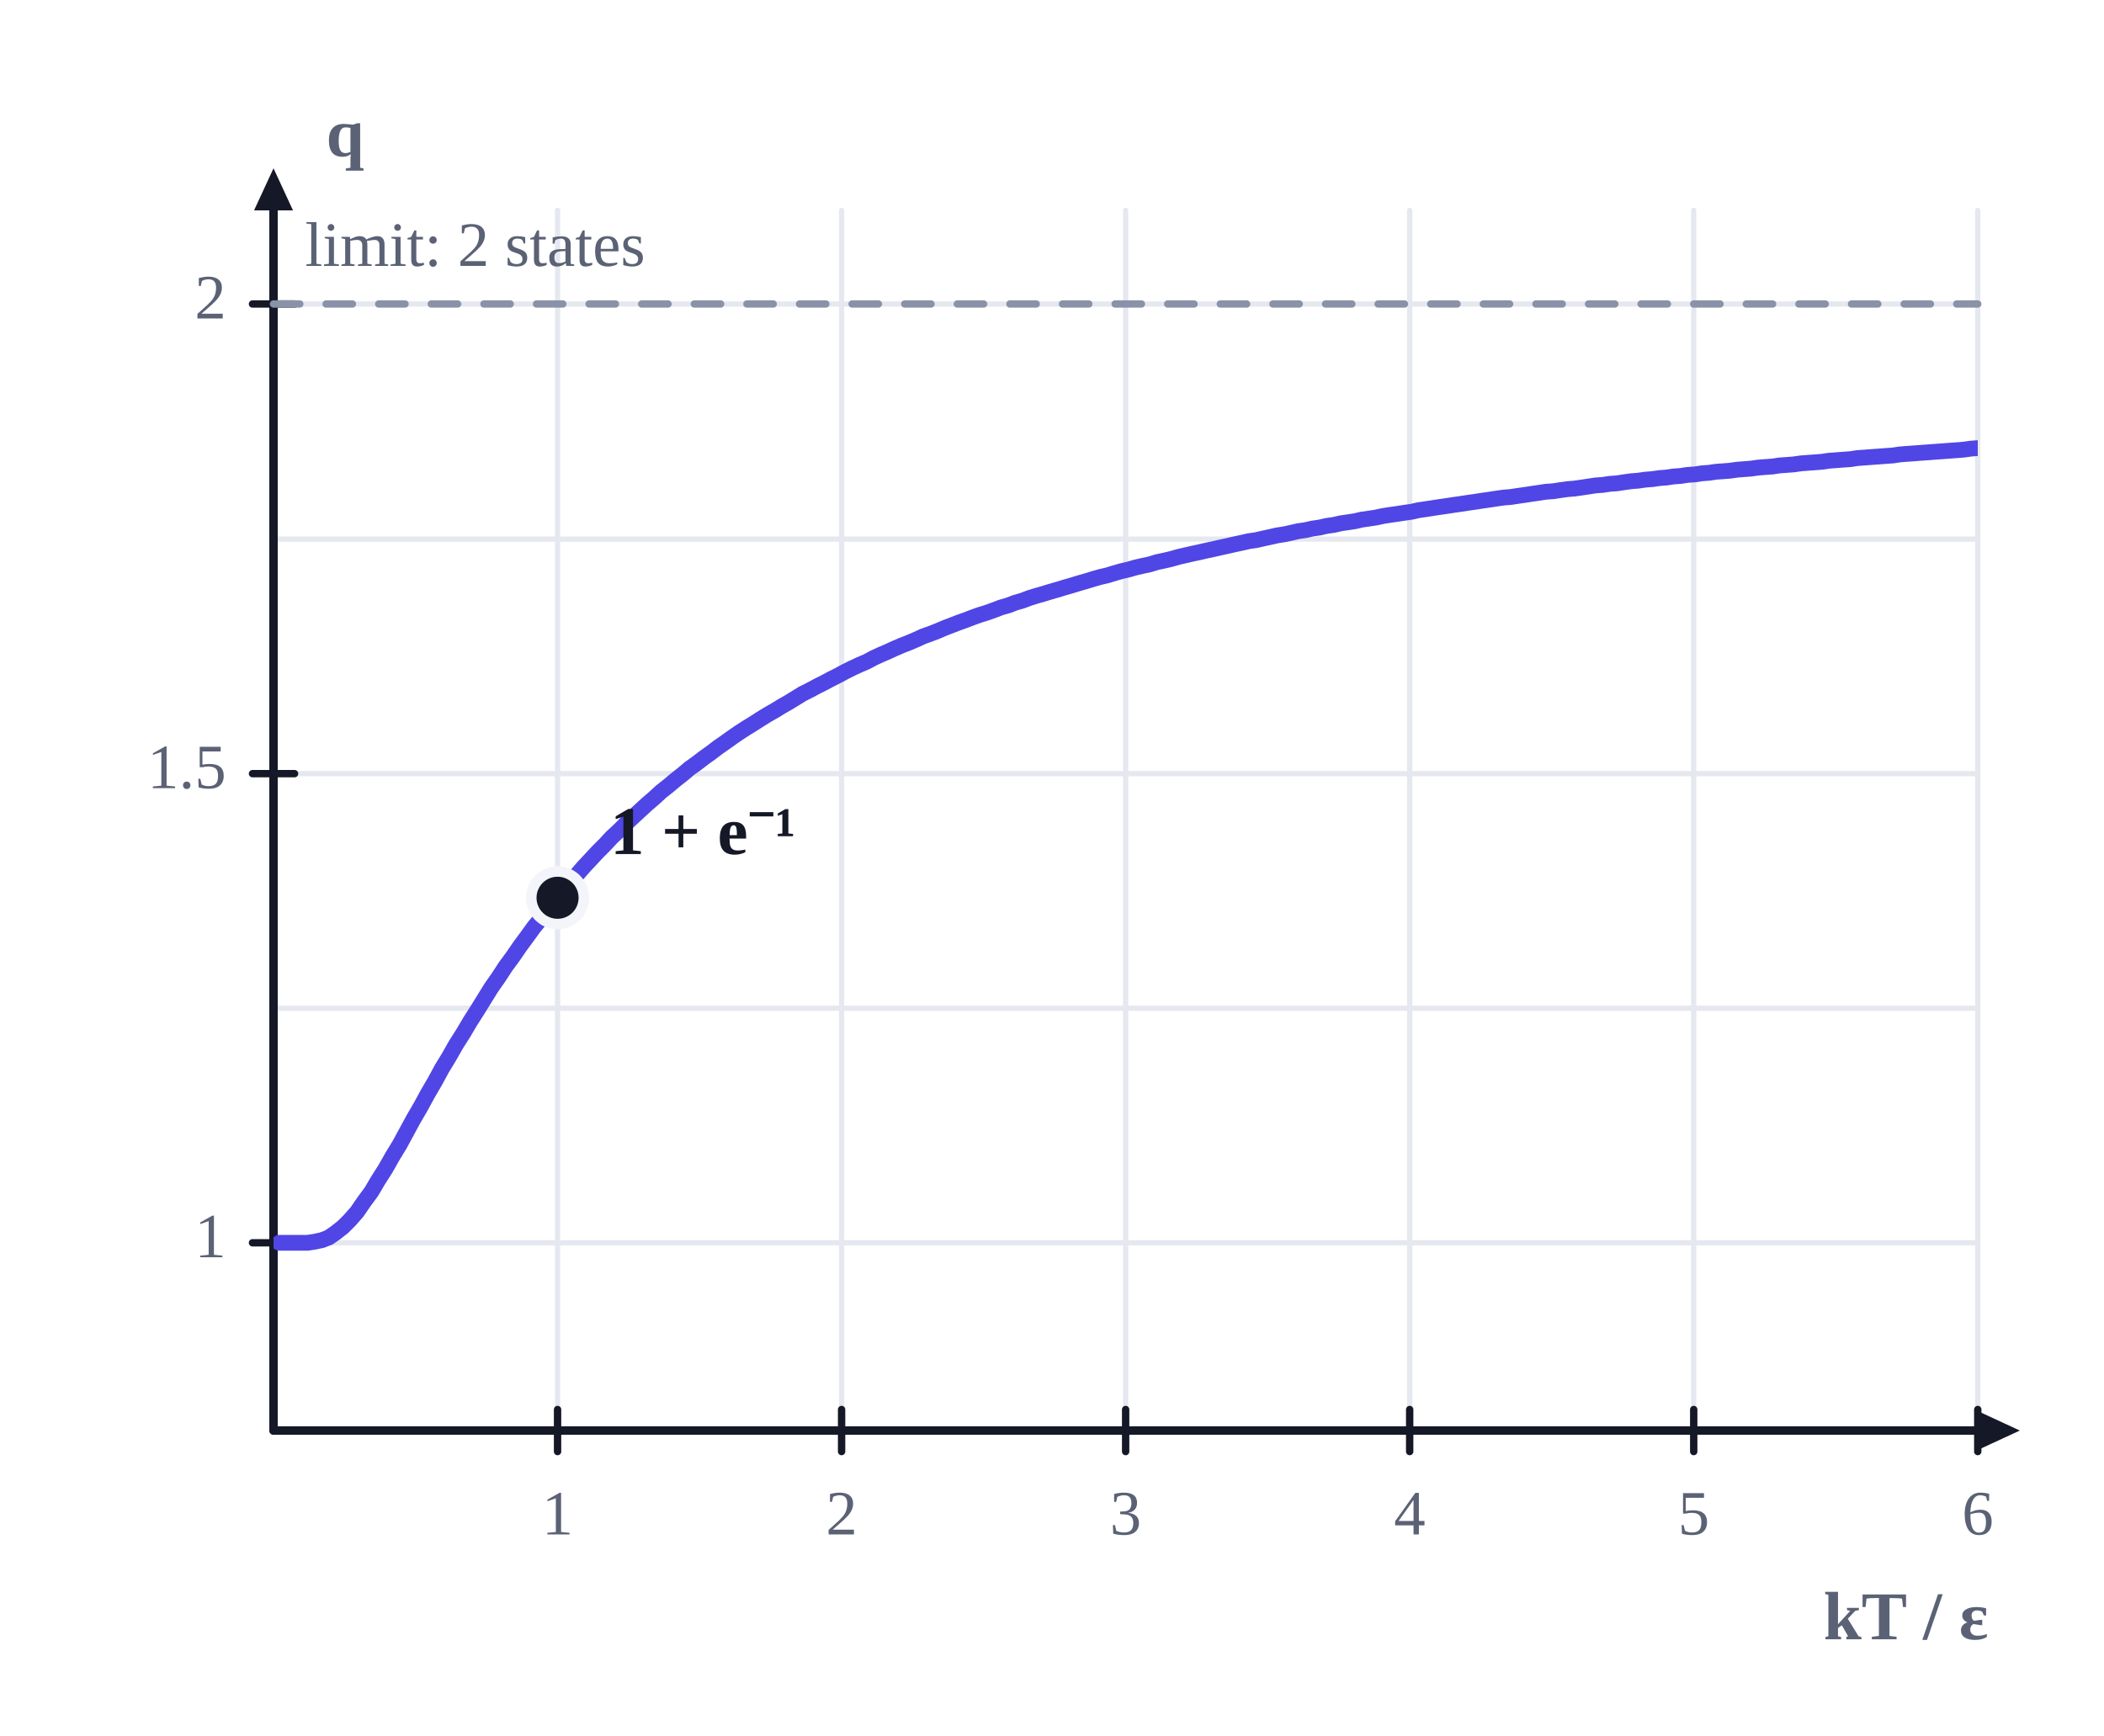
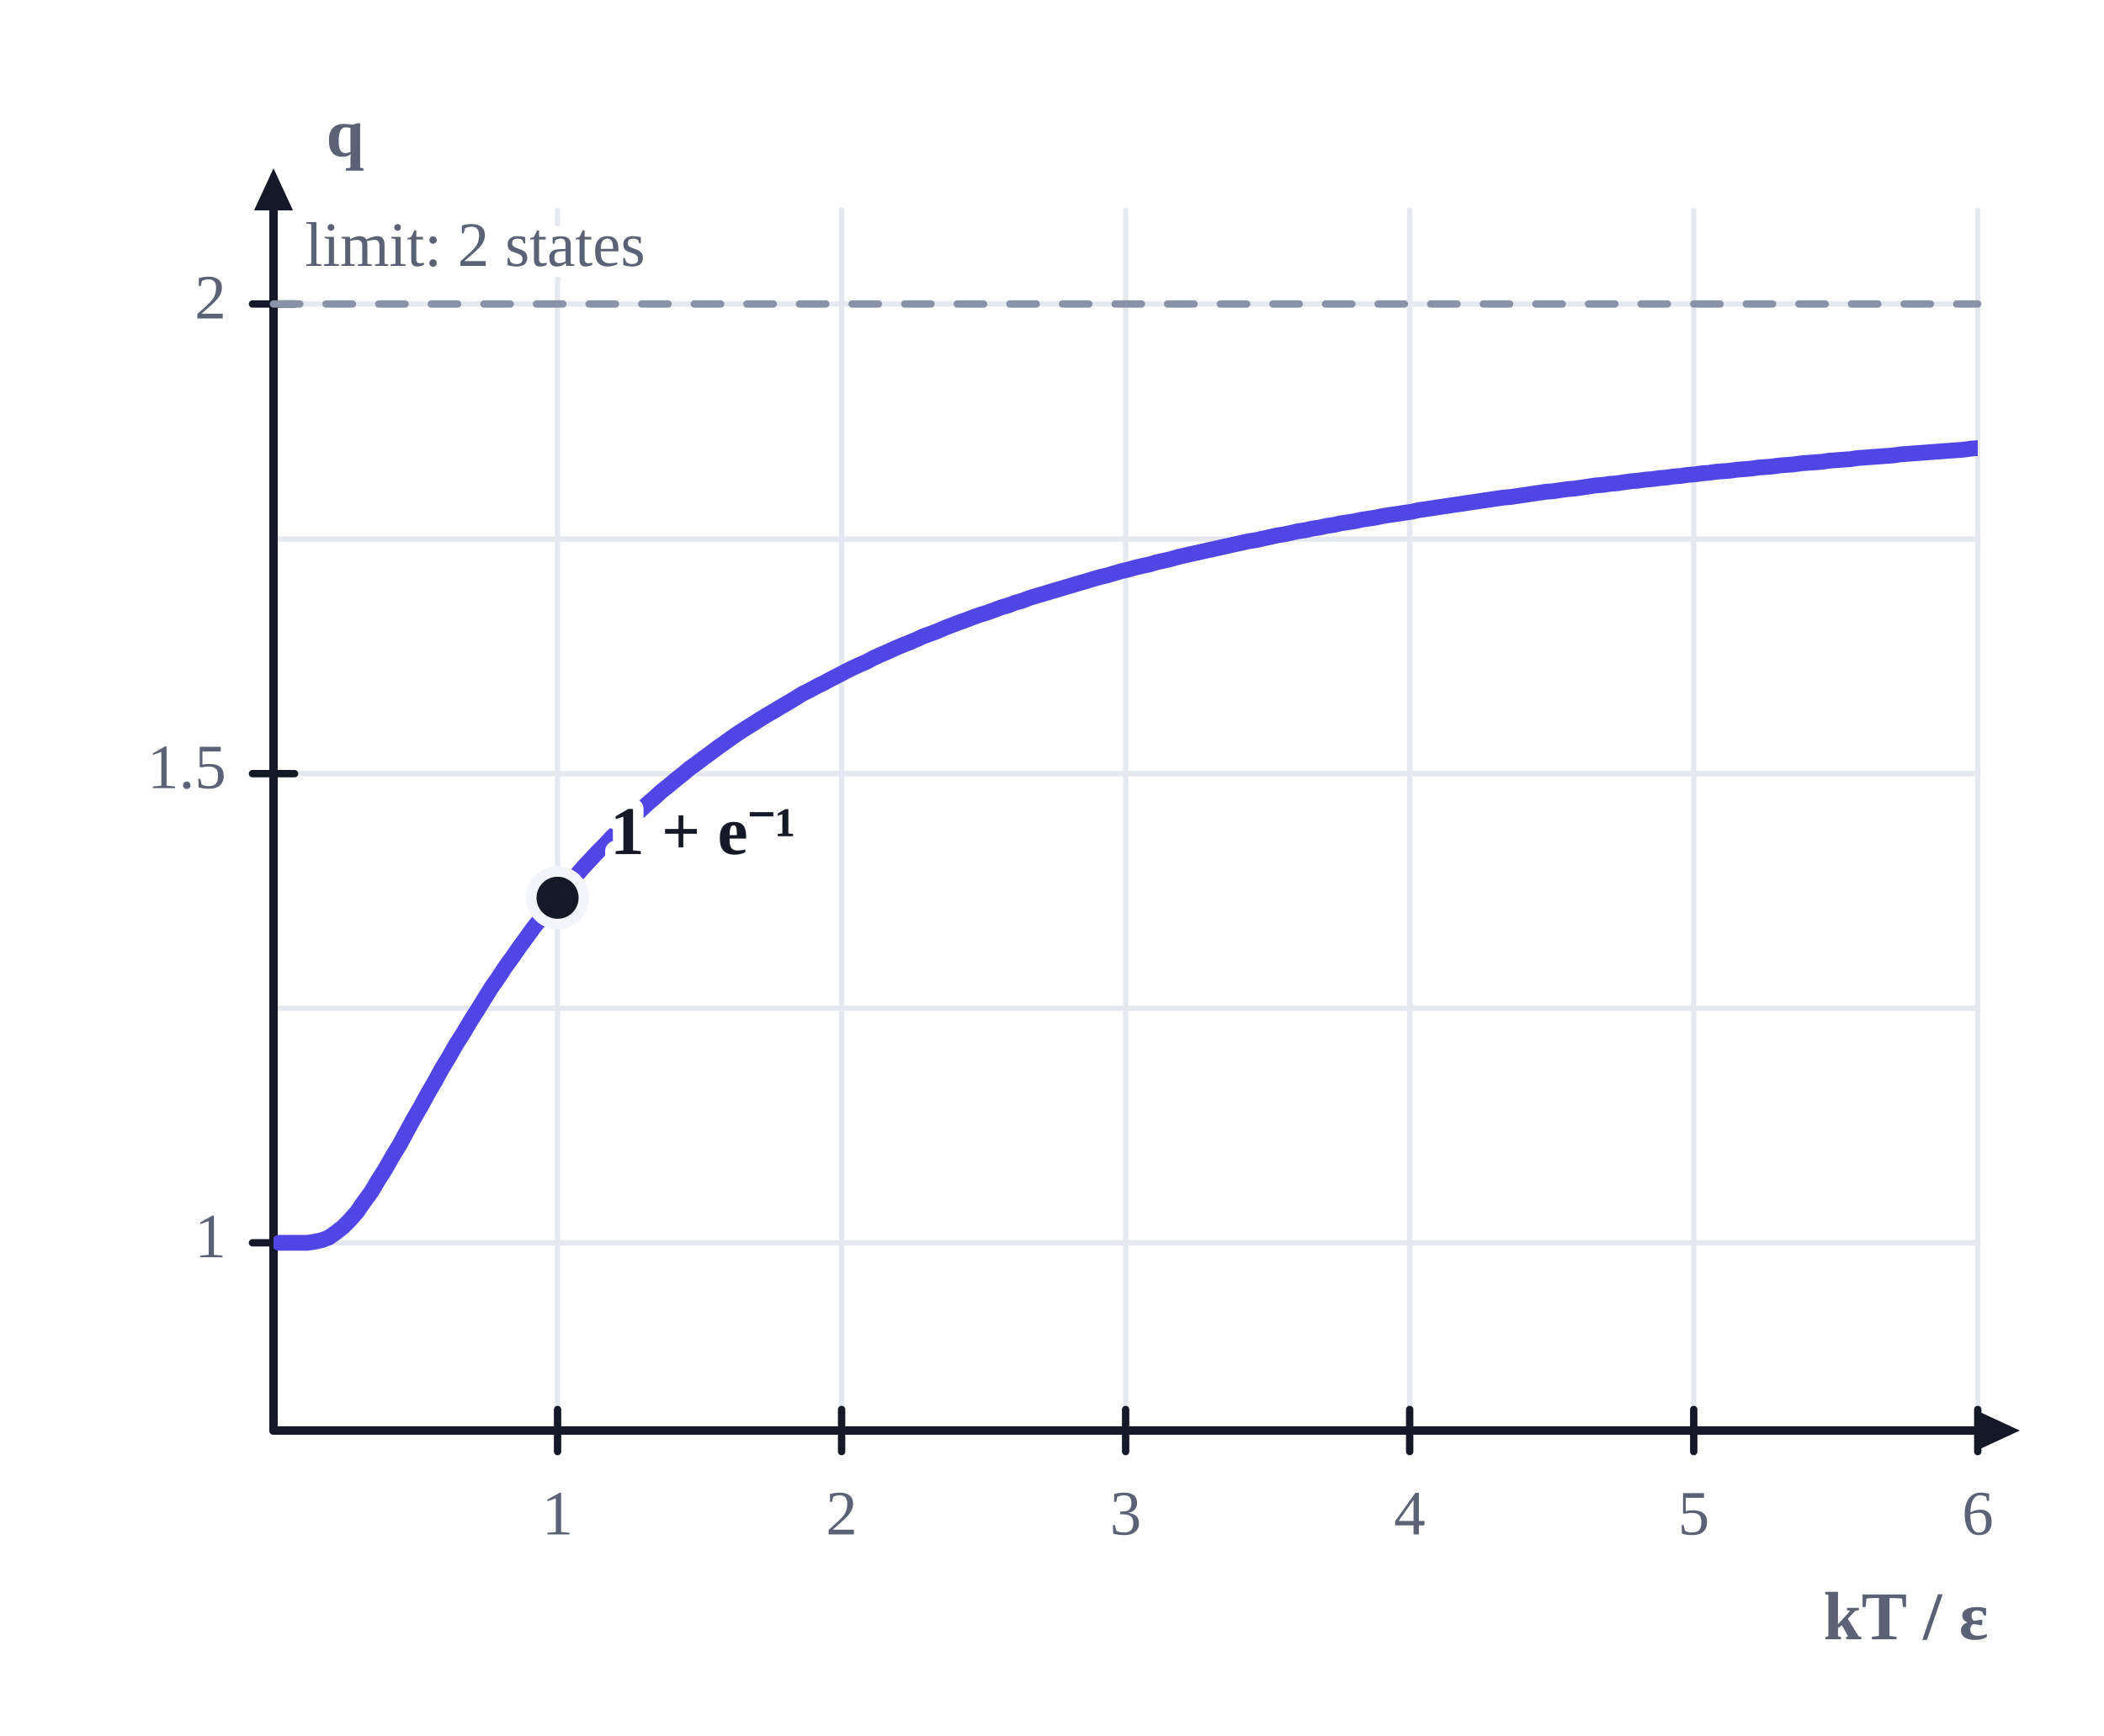
<svg xmlns="http://www.w3.org/2000/svg" viewBox="0 0 400.0 330.0" width="400.0" height="330.0" role="img" aria-label="q against kT/ε: starting at 1, rising through 1.37 at kT = ε, and levelling towards 2." style="color:var(--vx-ink, #151826);font-family:inherit;max-width:100%;height:auto">
  <path d="M52.0 272.0 L52.0 40.0" stroke="var(--vx-grid, #e6e8f0)" stroke-width="1" stroke-linecap="round" fill="none" />
  <path d="M106.0 272.0 L106.0 40.0" stroke="var(--vx-grid, #e6e8f0)" stroke-width="1" stroke-linecap="round" fill="none" />
  <path d="M160.0 272.0 L160.0 40.0" stroke="var(--vx-grid, #e6e8f0)" stroke-width="1" stroke-linecap="round" fill="none" />
  <path d="M214.0 272.0 L214.0 40.0" stroke="var(--vx-grid, #e6e8f0)" stroke-width="1" stroke-linecap="round" fill="none" />
  <path d="M268.0 272.0 L268.0 40.0" stroke="var(--vx-grid, #e6e8f0)" stroke-width="1" stroke-linecap="round" fill="none" />
  <path d="M322.0 272.0 L322.0 40.0" stroke="var(--vx-grid, #e6e8f0)" stroke-width="1" stroke-linecap="round" fill="none" />
  <path d="M376.0 272.0 L376.0 40.0" stroke="var(--vx-grid, #e6e8f0)" stroke-width="1" stroke-linecap="round" fill="none" />
  <path d="M52.0 236.3 L376.0 236.3" stroke="var(--vx-grid, #e6e8f0)" stroke-width="1" stroke-linecap="round" fill="none" />
  <path d="M52.0 191.7 L376.0 191.7" stroke="var(--vx-grid, #e6e8f0)" stroke-width="1" stroke-linecap="round" fill="none" />
  <path d="M52.0 147.1 L376.0 147.1" stroke="var(--vx-grid, #e6e8f0)" stroke-width="1" stroke-linecap="round" fill="none" />
  <path d="M52.0 102.5 L376.0 102.5" stroke="var(--vx-grid, #e6e8f0)" stroke-width="1" stroke-linecap="round" fill="none" />
  <path d="M52.0 57.8 L376.0 57.8" stroke="var(--vx-grid, #e6e8f0)" stroke-width="1" stroke-linecap="round" fill="none" />
  <path d="M52.0 272.0 L376.8 272.0" stroke="var(--vx-ink, #151826)" stroke-width="1.6" stroke-linecap="round" fill="none" />
  <path d="M384.0 272.0 L376.0 275.7 L376.0 268.3 Z" fill="var(--vx-ink, #151826)" />
  <path d="M52.0 272.0 L52.0 39.2" stroke="var(--vx-ink, #151826)" stroke-width="1.6" stroke-linecap="round" fill="none" />
  <path d="M52.0 32.0 L55.7 40.0 L48.3 40.0 Z" fill="var(--vx-ink, #151826)" />
  <path d="M106.0 268.0 L106.0 276.0" stroke="var(--vx-ink, #151826)" stroke-width="1.4" stroke-linecap="round" fill="none" />
  <text x="106.0" y="289.0" font-size="12" font-weight="500" text-anchor="middle" dominant-baseline="middle" fill="var(--vx-soft, #5b6275)">1</text>
  <path d="M160.0 268.0 L160.0 276.0" stroke="var(--vx-ink, #151826)" stroke-width="1.4" stroke-linecap="round" fill="none" />
  <text x="160.0" y="289.0" font-size="12" font-weight="500" text-anchor="middle" dominant-baseline="middle" fill="var(--vx-soft, #5b6275)">2</text>
  <path d="M214.0 268.0 L214.0 276.0" stroke="var(--vx-ink, #151826)" stroke-width="1.4" stroke-linecap="round" fill="none" />
  <text x="214.0" y="289.0" font-size="12" font-weight="500" text-anchor="middle" dominant-baseline="middle" fill="var(--vx-soft, #5b6275)">3</text>
  <path d="M268.0 268.0 L268.0 276.0" stroke="var(--vx-ink, #151826)" stroke-width="1.4" stroke-linecap="round" fill="none" />
  <text x="268.0" y="289.0" font-size="12" font-weight="500" text-anchor="middle" dominant-baseline="middle" fill="var(--vx-soft, #5b6275)">4</text>
  <path d="M322.0 268.0 L322.0 276.0" stroke="var(--vx-ink, #151826)" stroke-width="1.4" stroke-linecap="round" fill="none" />
  <text x="322.0" y="289.0" font-size="12" font-weight="500" text-anchor="middle" dominant-baseline="middle" fill="var(--vx-soft, #5b6275)">5</text>
  <path d="M376.0 268.0 L376.0 276.0" stroke="var(--vx-ink, #151826)" stroke-width="1.4" stroke-linecap="round" fill="none" />
  <text x="376.0" y="289.0" font-size="12" font-weight="500" text-anchor="middle" dominant-baseline="middle" fill="var(--vx-soft, #5b6275)">6</text>
  <path d="M48.0 236.3 L56.0 236.3" stroke="var(--vx-ink, #151826)" stroke-width="1.4" stroke-linecap="round" fill="none" />
  <text x="43.0" y="236.3" font-size="12" font-weight="500" text-anchor="end" dominant-baseline="middle" fill="var(--vx-soft, #5b6275)">1</text>
  <path d="M48.0 147.1 L56.0 147.1" stroke="var(--vx-ink, #151826)" stroke-width="1.4" stroke-linecap="round" fill="none" />
  <text x="43.0" y="147.1" font-size="12" font-weight="500" text-anchor="end" dominant-baseline="middle" fill="var(--vx-soft, #5b6275)">1.5</text>
  <path d="M48.0 57.8 L56.0 57.8" stroke="var(--vx-ink, #151826)" stroke-width="1.4" stroke-linecap="round" fill="none" />
  <text x="43.0" y="57.8" font-size="12" font-weight="500" text-anchor="end" dominant-baseline="middle" fill="var(--vx-soft, #5b6275)">2</text>
  <text x="378.0" y="308.0" font-size="13" font-weight="600" text-anchor="end" dominant-baseline="middle" fill="var(--vx-soft, #5b6275)">kT / ε</text>
  <text x="62.0" y="26.0" font-size="13" font-weight="600" text-anchor="start" dominant-baseline="middle" fill="var(--vx-soft, #5b6275)">q</text>
  <defs>
    <clipPath id="vx2106906996400">
      <rect x="52.0" y="40.0" width="324.0" height="232.0" />
    </clipPath>
  </defs>
  <path d="M52.0 57.8 L376.0 57.8" stroke="var(--vx-line, #8a92a8)" stroke-width="1.4" stroke-linecap="round" stroke-dasharray="5 5" fill="none" />
-   <text x="58.0" y="47.8" font-size="12" font-weight="500" text-anchor="start" dominant-baseline="middle" fill="var(--vx-soft, #5b6275)">limit: 2 states</text>
  <path d="M53.1 236.3 L54.4 236.3 L55.8 236.3 L57.1 236.3 L58.5 236.3 L59.8 236.1 L61.2 235.8 L62.5 235.3 L63.8 234.4 L65.2 233.3 L66.5 232.0 L67.9 230.4 L69.2 228.5 L70.6 226.6 L71.9 224.4 L73.3 222.2 L74.6 219.9 L76.0 217.6 L77.3 215.2 L78.6 212.8 L80.0 210.4 L81.3 208.0 L82.7 205.6 L84.0 203.2 L85.4 200.9 L86.7 198.6 L88.1 196.4 L89.4 194.2 L90.8 192.0 L92.1 189.9 L93.4 187.8 L94.8 185.8 L96.1 183.8 L97.5 181.9 L98.8 180.0 L100.2 178.1 L101.5 176.3 L102.9 174.6 L104.2 172.9 L105.6 171.2 L106.9 169.6 L108.2 168.0 L109.6 166.4 L110.9 164.9 L112.3 163.4 L113.6 162.0 L115.0 160.6 L116.3 159.2 L117.7 157.9 L119.0 156.6 L120.4 155.3 L121.7 154.1 L123.0 152.9 L124.4 151.7 L125.7 150.5 L127.1 149.4 L128.4 148.3 L129.8 147.2 L131.1 146.1 L132.5 145.1 L133.8 144.1 L135.2 143.1 L136.5 142.1 L137.8 141.2 L139.2 140.2 L140.5 139.3 L141.9 138.4 L143.2 137.6 L144.6 136.7 L145.9 135.9 L147.3 135.1 L148.6 134.3 L150.0 133.5 L151.3 132.7 L152.6 131.9 L154.0 131.2 L155.3 130.5 L156.7 129.8 L158.0 129.1 L159.4 128.4 L160.7 127.7 L162.1 127.0 L163.4 126.4 L164.8 125.8 L166.1 125.1 L167.4 124.5 L168.8 123.9 L170.1 123.3 L171.5 122.7 L172.8 122.2 L174.2 121.6 L175.5 121.0 L176.9 120.5 L178.2 120.0 L179.6 119.4 L180.9 118.9 L182.2 118.4 L183.6 117.9 L184.9 117.4 L186.3 116.9 L187.6 116.5 L189.0 116.0 L190.3 115.5 L191.7 115.1 L193.0 114.6 L194.4 114.2 L195.7 113.7 L197.0 113.3 L198.4 112.9 L199.7 112.5 L201.1 112.1 L202.4 111.7 L203.8 111.3 L205.1 110.9 L206.5 110.5 L207.8 110.1 L209.2 109.7 L210.5 109.4 L211.8 109.0 L213.2 108.6 L214.5 108.3 L215.9 107.9 L217.2 107.6 L218.6 107.3 L219.9 106.9 L221.3 106.6 L222.6 106.3 L224.0 105.9 L225.3 105.6 L226.6 105.3 L228.0 105.0 L229.3 104.7 L230.7 104.4 L232.0 104.1 L233.4 103.8 L234.7 103.5 L236.1 103.2 L237.4 102.9 L238.8 102.7 L240.1 102.4 L241.5 102.1 L242.8 101.8 L244.1 101.6 L245.5 101.3 L246.8 101.0 L248.2 100.8 L249.5 100.5 L250.9 100.3 L252.2 100.0 L253.6 99.8 L254.9 99.5 L256.3 99.3 L257.6 99.1 L258.9 98.8 L260.3 98.6 L261.6 98.4 L263.0 98.1 L264.3 97.9 L265.7 97.7 L267.0 97.5 L268.4 97.3 L269.7 97.0 L271.1 96.8 L272.4 96.6 L273.7 96.4 L275.1 96.2 L276.4 96.0 L277.8 95.8 L279.1 95.6 L280.5 95.4 L281.8 95.2 L283.2 95.0 L284.5 94.8 L285.9 94.6 L287.2 94.5 L288.5 94.3 L289.9 94.1 L291.2 93.9 L292.6 93.7 L293.9 93.5 L295.3 93.4 L296.6 93.2 L298.0 93.0 L299.3 92.9 L300.7 92.7 L302.0 92.5 L303.3 92.3 L304.7 92.2 L306.0 92.0 L307.4 91.9 L308.7 91.7 L310.1 91.5 L311.4 91.4 L312.8 91.2 L314.1 91.1 L315.5 90.9 L316.8 90.8 L318.1 90.6 L319.5 90.5 L320.8 90.3 L322.2 90.2 L323.5 90.0 L324.9 89.9 L326.2 89.7 L327.6 89.6 L328.9 89.5 L330.3 89.3 L331.6 89.2 L332.9 89.1 L334.3 88.9 L335.6 88.8 L337.0 88.7 L338.3 88.5 L339.7 88.4 L341.0 88.3 L342.4 88.1 L343.7 88.0 L345.1 87.9 L346.4 87.8 L347.7 87.6 L349.1 87.5 L350.4 87.4 L351.8 87.3 L353.1 87.1 L354.5 87.0 L355.8 86.9 L357.2 86.8 L358.5 86.7 L359.9 86.6 L361.2 86.4 L362.5 86.3 L363.9 86.2 L365.2 86.1 L366.6 86.0 L367.9 85.9 L369.3 85.8 L370.6 85.7 L372.0 85.6 L373.3 85.5 L374.7 85.3 L376.0 85.2" fill="none" stroke="var(--vx-a1, #4f46e5)" stroke-width="3" stroke-linecap="round" stroke-linejoin="round" clip-path="url(#vx2106906996400)" />
  <circle cx="106.0" cy="170.7" r="5" fill="var(--vx-ink, #151826)" stroke="var(--vx-panel, #f4f5fb)" stroke-width="2" />
-   <text x="116.0" y="158.7" font-size="13" font-weight="600" text-anchor="start" dominant-baseline="middle" fill="var(--vx-ink, #151826)">1 + e⁻¹</text>
+   <text x="58.0" y="47.8" font-size="12" font-weight="500" text-anchor="start" dominant-baseline="middle" fill="var(--vx-soft, #5b6275)" stroke="var(--vx-card, #fff)" stroke-width="4" stroke-linejoin="round" paint-order="stroke">limit: 2 states</text>
+   <text x="116.0" y="158.7" font-size="13" font-weight="600" text-anchor="start" dominant-baseline="middle" fill="var(--vx-ink, #151826)" stroke="var(--vx-card, #fff)" stroke-width="4" stroke-linejoin="round" paint-order="stroke">1 + e⁻¹</text>
</svg>
